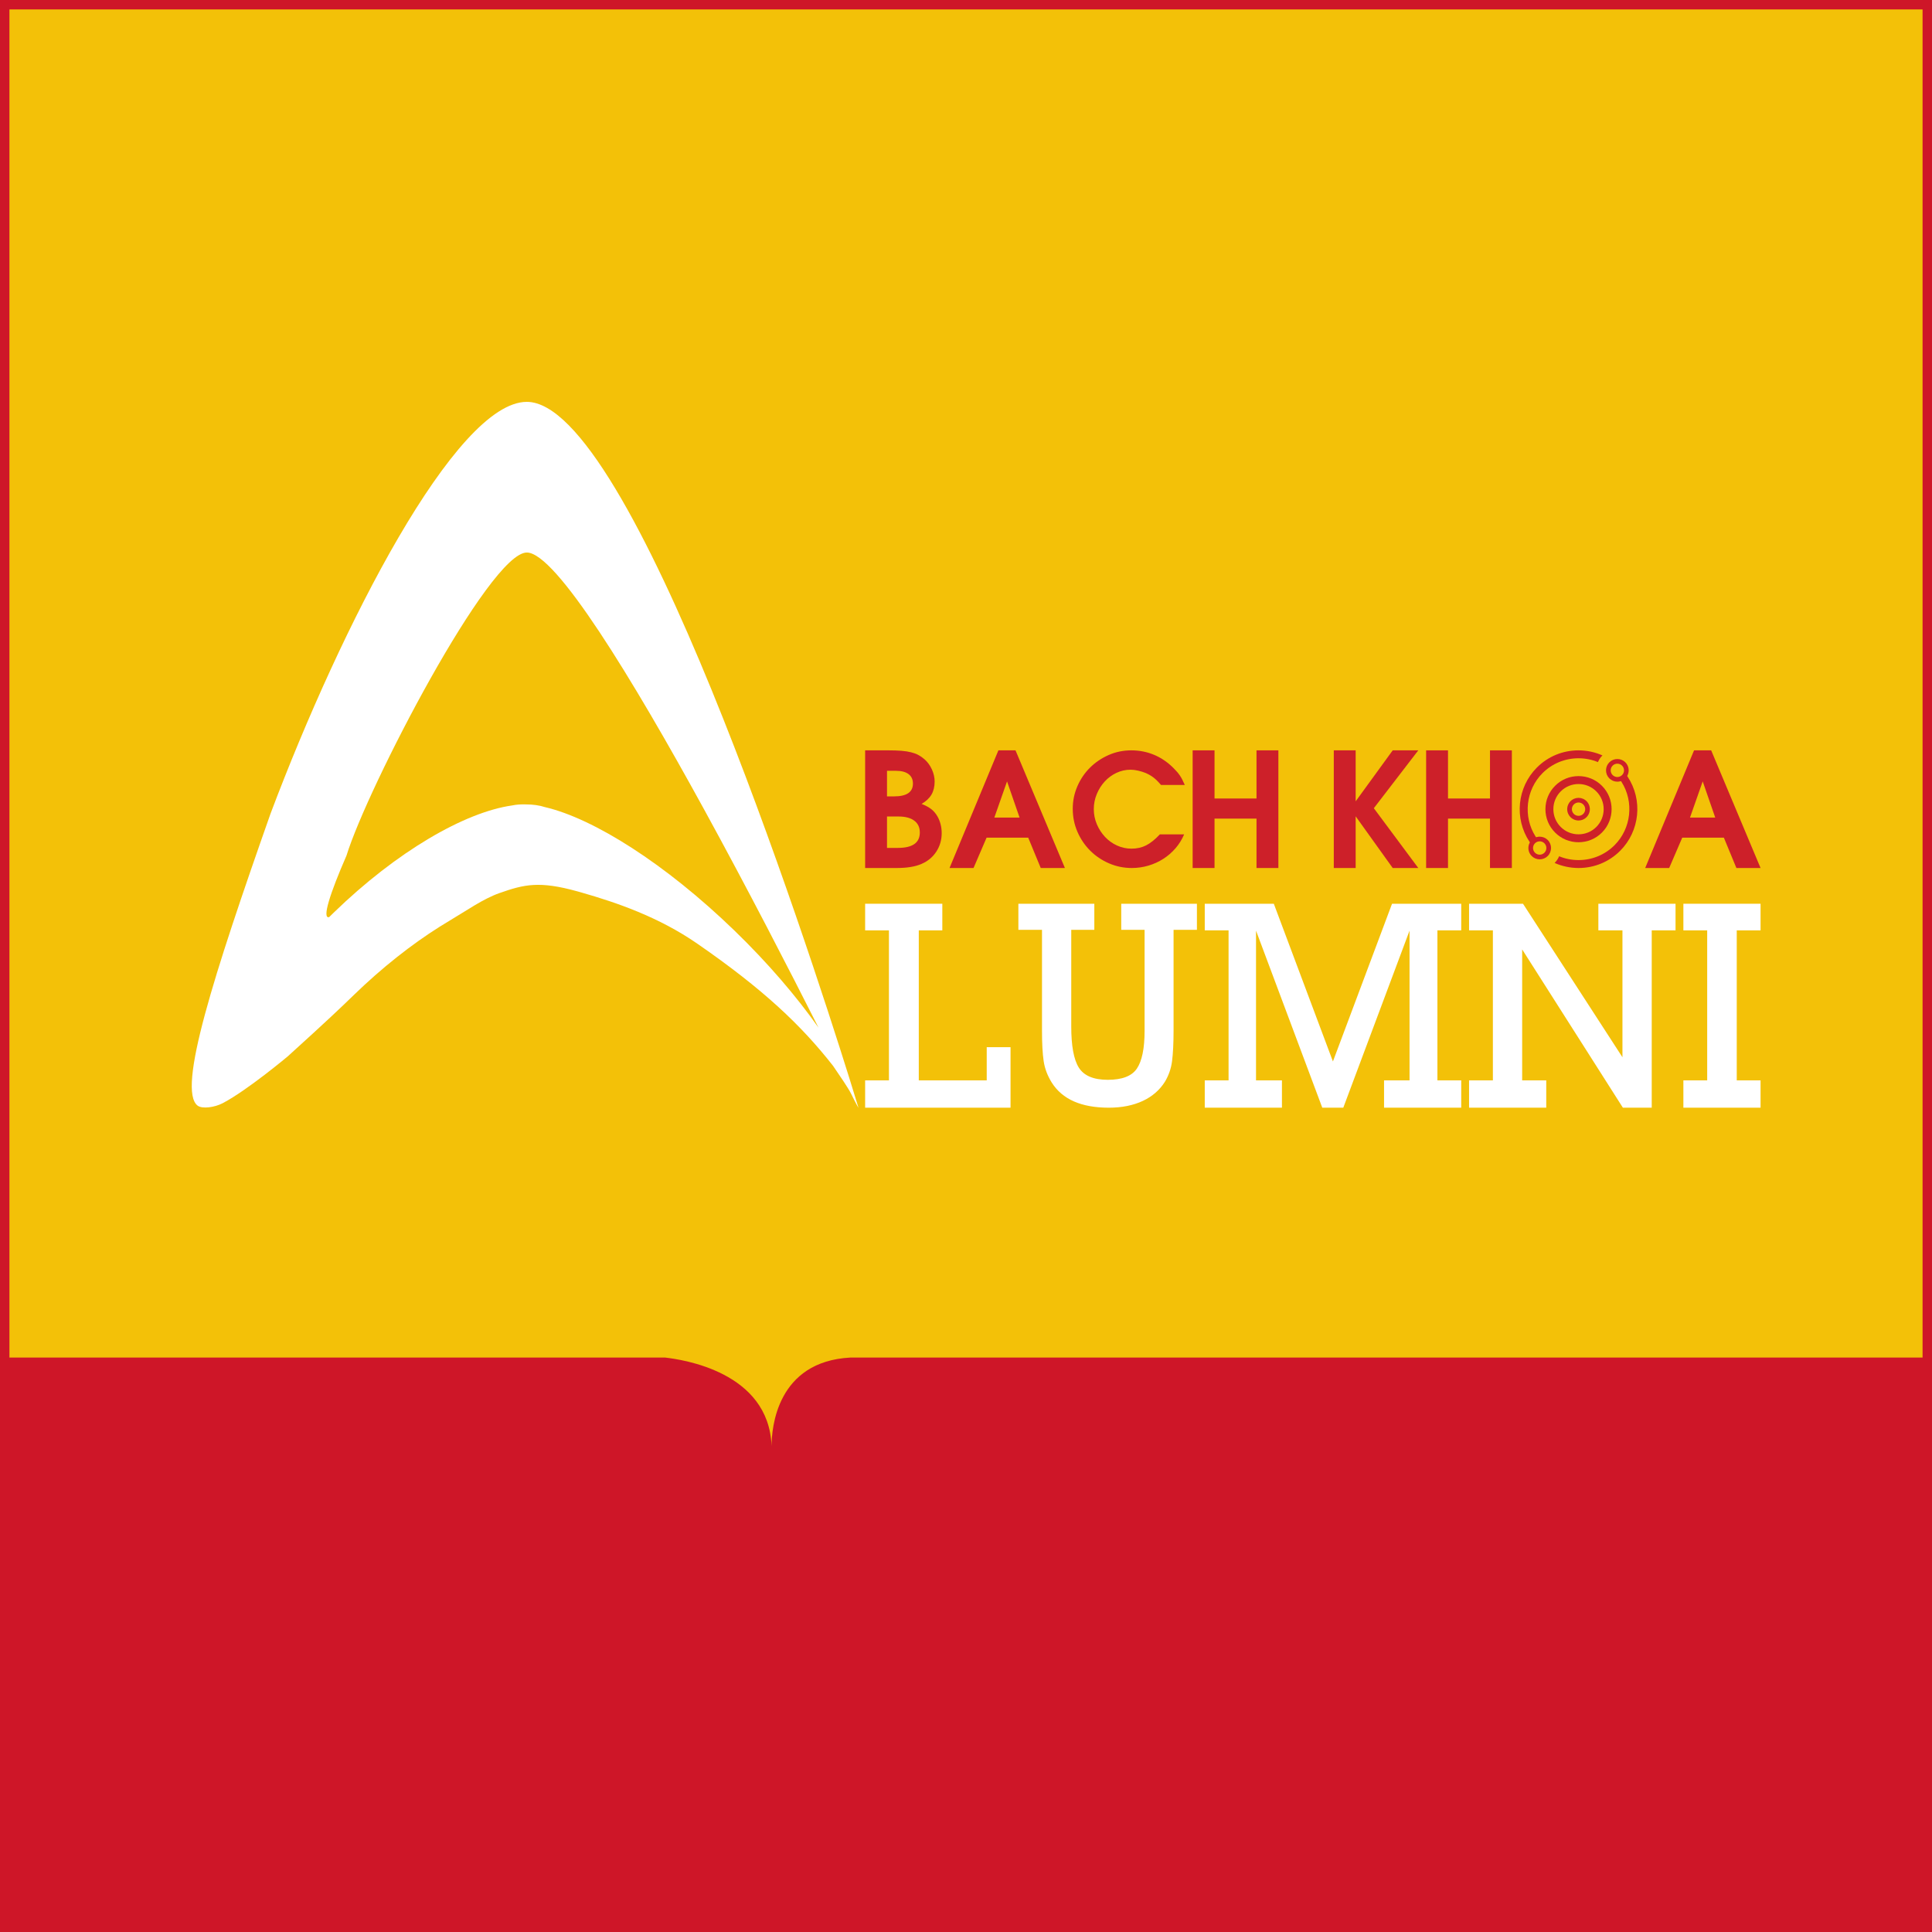
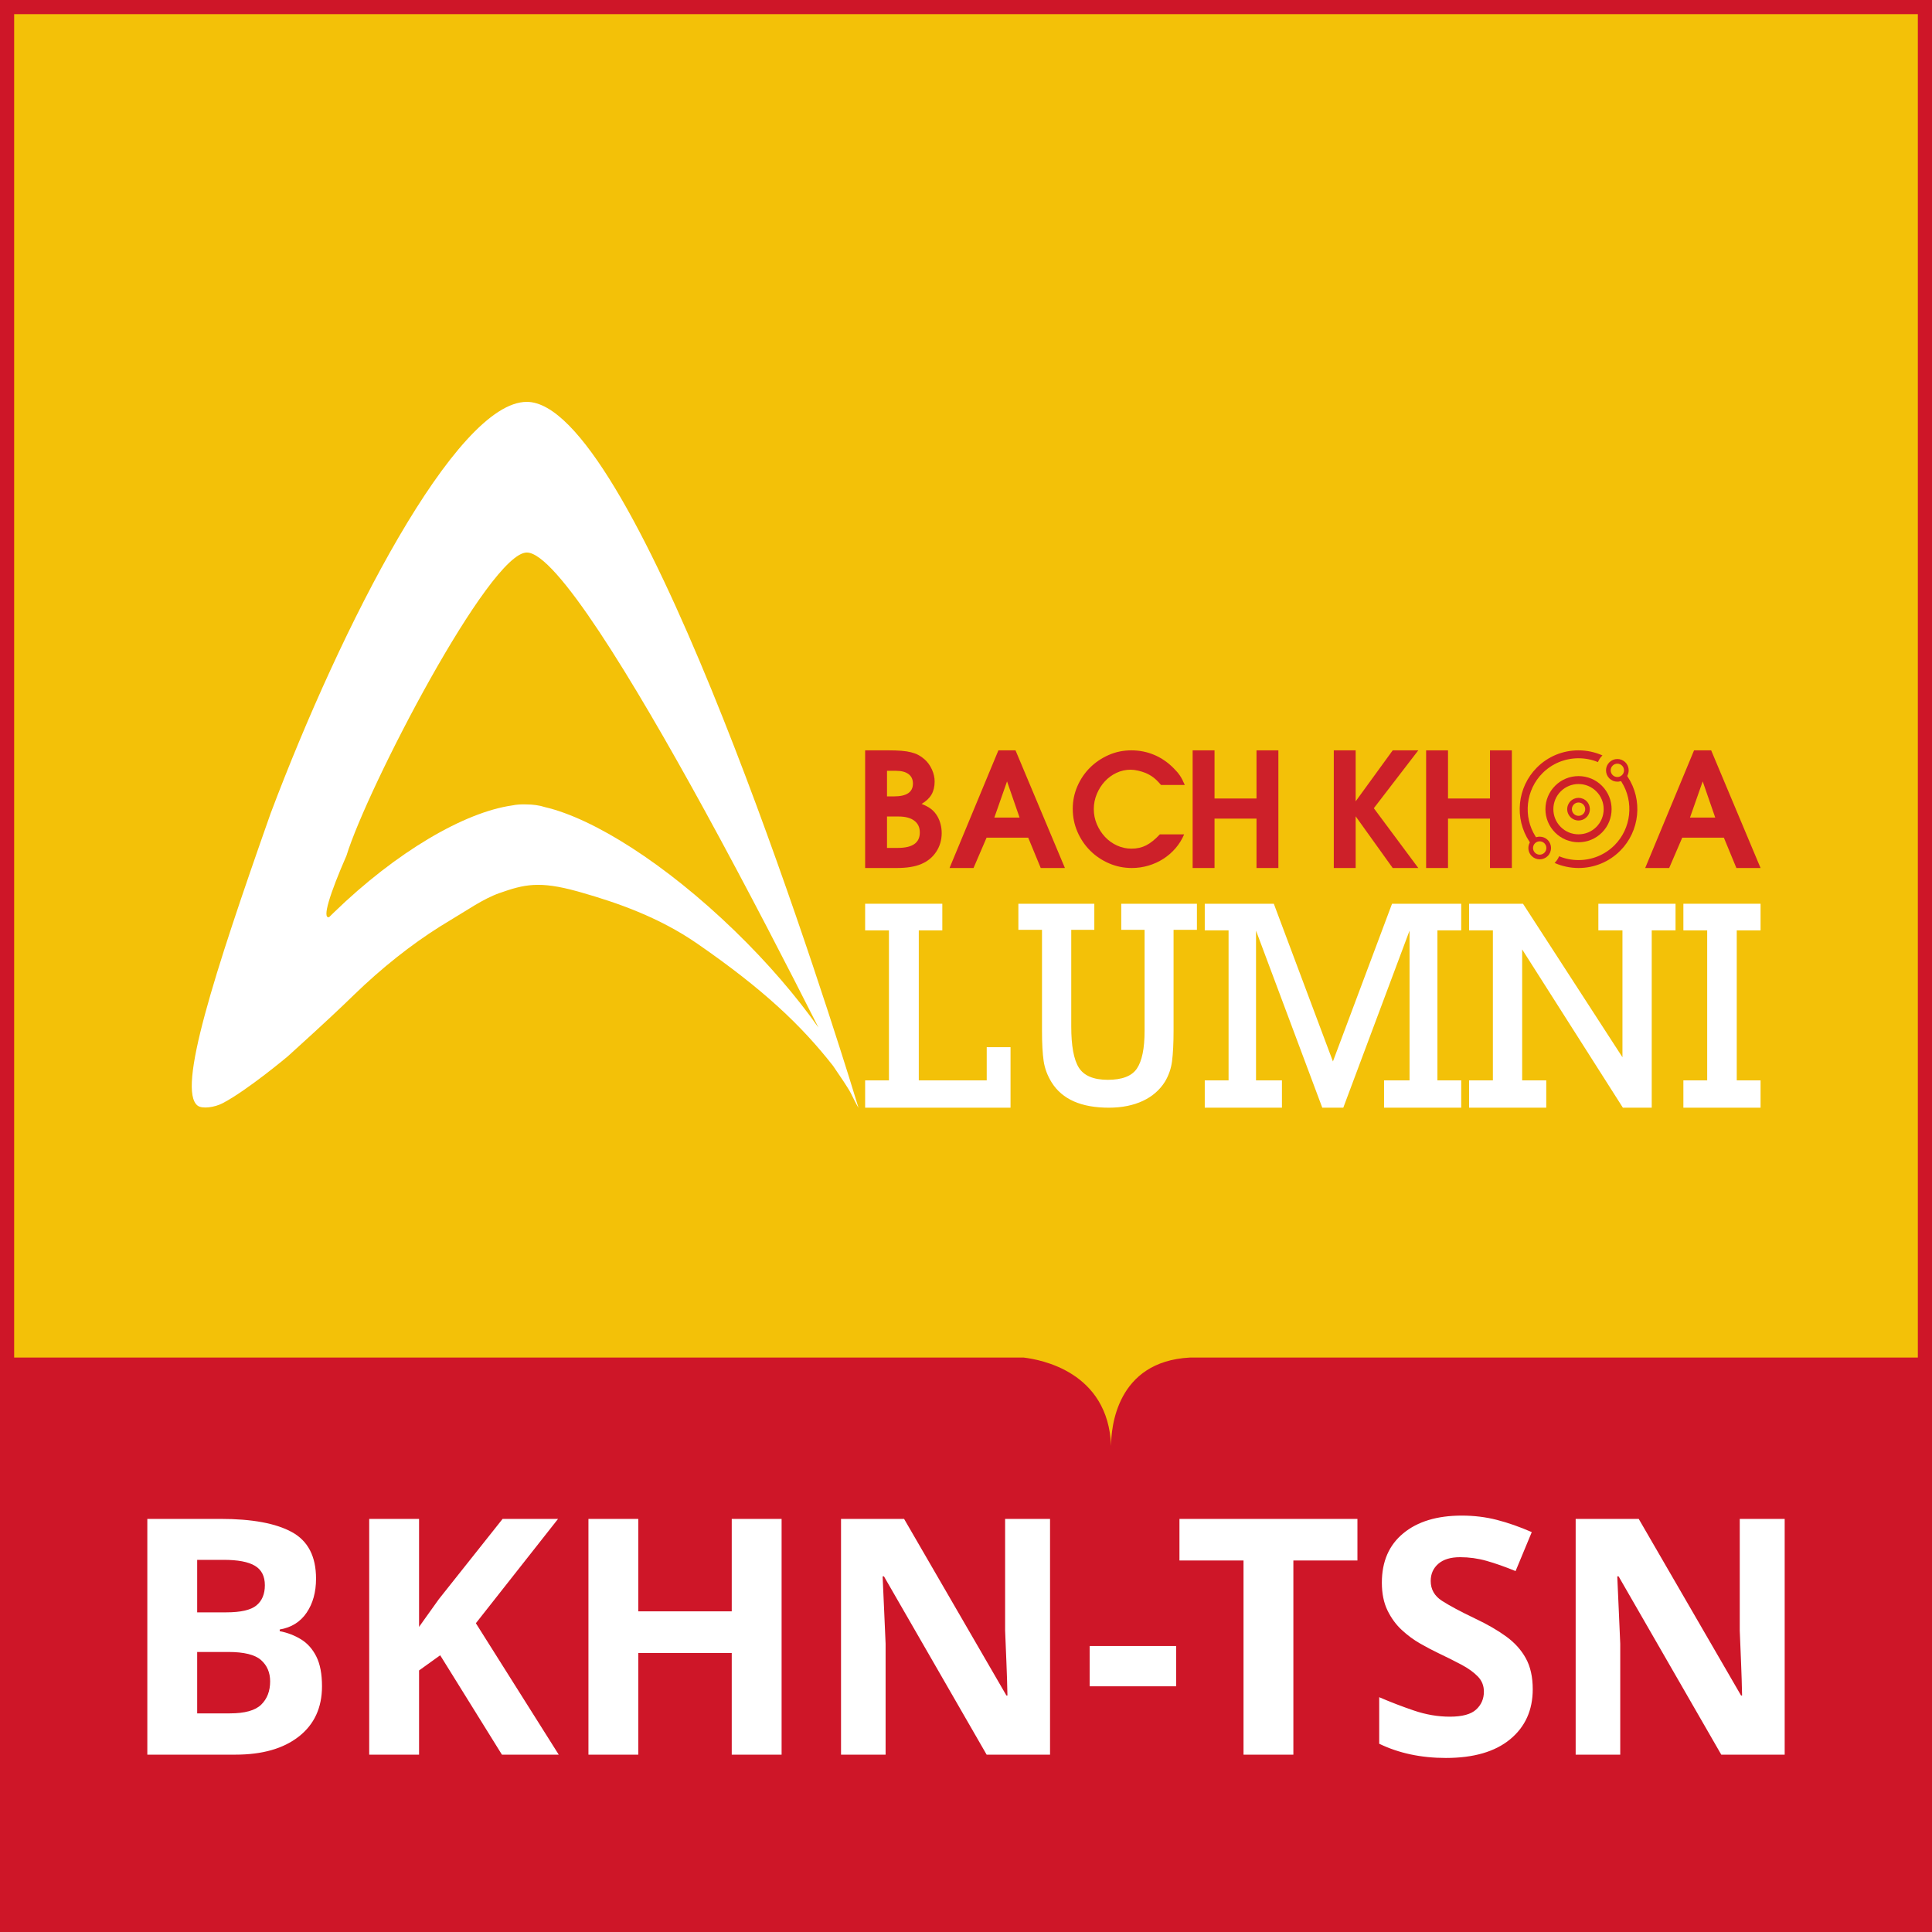
<svg xmlns="http://www.w3.org/2000/svg" width="500" height="500" viewBox="0 0 1024 1024" style="border: 1px solid #ccc">
  <rect x="0" y="0" width="1024" height="1024" fill="#F3C108" />
-   <g transform="translate(0, 1024) scale(5.213268)">
-     <path d="M 198.109 298.484 L 1.688 298.484 L 1.688 240.082 L 69.312 240.082 C 71.027 240.285 79.848 241.504 80.133 249.078 C 80.133 247.277 80.645 240.477 88.152 240.082 L 198.082 240.082 Z" fill="#CE1628" transform="translate(-1.6875, -298.4844)" />
-   </g>
-   <rect x="0" y="0" width="1024" height="1024" fill="none" stroke="#CE1628" stroke-width="10" />
+   <path d="M 1024 1024         L 0 1024         L 0 719.535         L 542.541 719.535         C 551.472 720.594 587.410 726.942 588.895 766.388         C 588.895 757.009 591.560 721.591 630.661 719.535         L 1024 719.535 Z" fill="#CE1628" />
+   <rect x="0" y="0" width="1024" height="1024" fill="none" stroke="#CE1628" stroke-width="15" />
  <g transform="translate(-100, 0) scale(1.1)">
    <path id="path5" d="m 0,0 h 8.605 v -21.867 h -52.543 v 9.871 h 8.606 v 54.213 h -8.606 v 9.617 h 27.892 V 42.217 H -24.55 V -11.996 H 0 Z" style="fill:#ffffff;fill-opacity:1;stroke:none" transform="matrix(1.333333,0,0,-1.333333,566.3471,504.5711)" />
    <path id="path6" d="M 0,0 H 27.446 V -9.429 H 19.108 V -44.32 c 0,-6.997 0.893,-11.961 2.729,-14.889 1.837,-2.929 5.311,-4.417 10.473,-4.417 5.161,0 8.685,1.34 10.521,4.069 1.836,2.73 2.78,7.246 2.78,13.599 V -9.429 H 37.173 V 0 H 64.52 v -9.429 h -8.438 v -36.43 c 0,-4.615 -0.198,-8.288 -0.546,-11.018 -0.347,-2.73 -1.24,-5.21 -2.58,-7.443 -3.722,-5.957 -10.77,-9.381 -20.25,-9.381 -9.975,0 -16.824,3.028 -20.646,9.081 -1.538,2.482 -2.531,5.063 -2.928,7.793 -0.397,2.73 -0.596,6.353 -0.596,10.968 v 36.43 l -8.536,0 z" style="fill:#ffffff;fill-opacity:1;stroke:none" transform="matrix(1.333333,0,0,-1.333333,581.6,435.4593)" />
    <path id="path8" d="m 0,0 h -27.891 v 9.871 h 8.605 v 54.213 h -8.605 v 9.617 H -2.936 L 18.425,16.705 39.786,73.701 H 64.792 V 64.084 H 56.187 V 9.871 h 8.605 V 0 H 36.901 v 9.871 h 9.213 V 63.982 L 22.171,0 H 14.578 L -9.365,63.982 V 9.871 H 0 Z" style="fill:#ffffff;fill-opacity:1;stroke:none" transform="matrix(1.333333,0,0,-1.333333,708.5948,533.7271)" />
    <path id="path10" d="m 0,0 h -27.891 v 9.871 h 8.605 v 54.213 h -8.605 v 9.617 H -8.402 L 27.537,18.223 V 64.084 H 18.83 v 9.617 H 46.721 V 64.084 H 38.116 V 0 H 27.689 L -8.706,57.199 V 9.871 H 0 Z" style="fill:#ffffff;fill-opacity:1;stroke:none" transform="matrix(1.333333,0,0,-1.333333,835.9508,533.7271)" />
    <path id="path12" d="m 0,0 h -27.891 v 9.871 h 8.605 v 54.213 h -8.605 v 9.617 H 0 V 64.084 H -8.605 V 9.871 l 8.605,0 z" style="fill:#ffffff;fill-opacity:1;stroke:none" transform="matrix(1.333333,0,0,-1.333333,939.2127,533.7271)" />
    <path id="path14" d="m 0,0 c -24.883,24.084 -50.822,40.456 -68.387,44.558 -0.002,0 -0.003,0.002 -0.005,0.002 -0.002,0 -0.005,10e-4 -0.006,10e-4 -2.051,0.664 -4.363,0.987 -6.897,0.987 h -0.012 c -1.793,0.065 -3.447,-0.054 -4.946,-0.367 h -0.005 c -0.003,0 -0.006,-0.002 -0.009,-0.002 -0.002,-0.002 -0.005,-0.002 -0.007,-0.002 -0.003,-10e-4 -0.004,-10e-4 -0.008,-10e-4 -0.003,-0.002 -0.004,-0.002 -0.008,-0.002 -17.145,-2.433 -41.701,-16.626 -64.504,-38.764 -0.546,-0.529 -1.087,-1.06 -1.622,-1.59 -2.678,-0.754 0.293,8.571 6.258,22.221 0,0.011 0,0.024 0.013,0.036 7.508,24.419 51.62,109.499 65.159,109.499 10.435,0 38.048,-45.376 64.146,-92.981 C 4.803,15.049 19.903,-14.294 30.432,-35.133 22.441,-23.789 12.106,-11.717 0,0 m -55.37,13.751 c 12.973,-3.705 28.094,-8.916 41.98,-18.515 23.892,-16.515 37.553,-29.466 49.07,-44.162 2.275,-3.3 5.556,-8.126 6.475,-9.984 0.002,-0.003 -10e-4,0.002 0,0 2.497,-5.067 2.575,-4.891 2.723,-5.189 -0.138,0.46 -1.305,4.322 -3.326,10.78 0,0.001 0,0.003 -0.002,0.004 -15.214,48.615 -78.809,244.334 -116.536,244.334 -25.632,0 -67.046,-80.91 -92.535,-148.594 -0.036,-0.085 -0.071,-0.17 -0.095,-0.255 -20.492,-58.16 -33.894,-99.904 -26.301,-105.501 1.648,-1.212 6.068,-0.65 9.083,0.938 8.941,4.709 23.453,16.888 23.454,16.89 14.483,13.114 19.25,17.684 23.747,22.05 10.322,10.02 21.001,18.411 31.19,24.821 1.089,0.686 2.172,1.348 3.249,1.989 6.683,3.968 12.401,8.06 18.322,10.149 9.005,3.175 14.422,4.432 28.183,0.616" style="fill:#ffffff;fill-opacity:1;stroke:none" transform="matrix(1.333333,0,0,-1.333333,444.7303,448.3261)" />
    <path id="path16" d="m 0,0 h 3.953 c 5.269,0 7.904,1.859 7.904,5.577 0,1.838 -0.669,3.259 -2.008,4.263 -1.339,1.004 -3.241,1.507 -5.705,1.507 H 0 Z m 0,18.614 h 2.55 c 4.547,0 6.821,1.541 6.821,4.622 0,1.498 -0.532,2.643 -1.594,3.435 -1.063,0.791 -2.572,1.187 -4.526,1.187 H 0 Z M -7.905,-7.267 v 42.52 H 0.51 c 1.827,0 3.4,-0.054 4.718,-0.161 1.316,-0.106 2.475,-0.288 3.474,-0.542 0.998,-0.256 1.88,-0.586 2.645,-0.991 0.765,-0.404 1.508,-0.926 2.231,-1.565 1.105,-0.98 1.986,-2.193 2.646,-3.641 0.658,-1.448 0.988,-2.896 0.988,-4.343 0,-1.874 -0.382,-3.46 -1.147,-4.759 -0.766,-1.299 -1.956,-2.418 -3.57,-3.354 1.402,-0.552 2.55,-1.167 3.442,-1.845 0.893,-0.68 1.657,-1.57 2.295,-2.673 0.467,-0.806 0.839,-1.729 1.115,-2.769 0.276,-1.04 0.415,-2.131 0.415,-3.277 0,-2.46 -0.649,-4.687 -1.944,-6.681 -1.297,-1.995 -3.092,-3.479 -5.387,-4.456 -2.21,-0.976 -5.206,-1.463 -8.989,-1.463 z" style="fill:#cd2029;fill-opacity:1;stroke:none" transform="matrix(1.333333,0,0,-1.333333,518.3029,408.5483)" />
    <path id="path18" d="M 0,0 H 9.115 L 4.59,13.068 Z M -16.192,-18.232 1.466,24.288 H 7.65 l 17.849,-42.52 H 16.766 L 12.239,-7.268 H -2.805 l -4.717,-10.964 z" style="fill:#cd2029;fill-opacity:1;stroke:none" transform="matrix(1.333333,0,0,-1.333333,570.0213,393.9283)" />
    <path id="path20" d="m 0,0 c 1.963,0 3.721,0.393 5.276,1.18 1.555,0.786 3.211,2.111 4.97,3.974 h 8.774 c -0.777,-1.84 -1.81,-3.508 -3.099,-5 -1.288,-1.494 -2.76,-2.772 -4.417,-3.835 -1.657,-1.064 -3.457,-1.882 -5.4,-2.454 -1.943,-0.573 -3.936,-0.859 -5.982,-0.859 -2.905,0 -5.655,0.562 -8.252,1.687 -2.598,1.125 -4.868,2.658 -6.811,4.602 -1.943,1.942 -3.476,4.212 -4.601,6.81 -1.125,2.597 -1.687,5.369 -1.687,8.314 0,2.862 0.562,5.583 1.687,8.16 1.125,2.577 2.647,4.817 4.571,6.719 1.922,1.901 4.161,3.414 6.718,4.54 2.557,1.125 5.286,1.687 8.191,1.687 2.946,0 5.716,-0.552 8.314,-1.657 2.597,-1.104 4.94,-2.72 7.025,-4.846 0.491,-0.492 0.91,-0.942 1.258,-1.35 0.347,-0.409 0.675,-0.839 0.981,-1.289 0.307,-0.45 0.593,-0.941 0.859,-1.472 0.266,-0.532 0.562,-1.166 0.891,-1.903 h -8.59 c -0.982,1.159 -1.893,2.058 -2.73,2.699 -0.839,0.641 -1.791,1.189 -2.854,1.644 -0.819,0.331 -1.717,0.61 -2.7,0.838 -0.981,0.228 -1.882,0.341 -2.699,0.341 -1.801,0 -3.507,-0.38 -5.123,-1.139 -1.617,-0.76 -3.028,-1.798 -4.234,-3.112 -1.207,-1.316 -2.169,-2.835 -2.883,-4.561 -0.716,-1.725 -1.075,-3.532 -1.075,-5.422 0,-1.93 0.368,-3.759 1.106,-5.484 0.736,-1.726 1.717,-3.246 2.944,-4.56 C -8.345,2.936 -6.903,1.899 -5.246,1.14 -3.59,0.38 -1.841,0 0,0" style="fill:#cd2029;fill-opacity:1;stroke:none" transform="matrix(1.333333,0,0,-1.333333,636.1048,408.9117)" />
    <path id="path22" d="M 0,0 V 42.52 H 7.905 V 25.117 H 23.077 V 42.52 h 7.904 V 0 H 23.077 V 17.85 H 7.905 L 7.905,0 Z" style="fill:#cd2029;fill-opacity:1;stroke:none" transform="matrix(1.333333,0,0,-1.333333,665.572,418.2376)" />
    <path id="path32" d="M 0,0 V 42.52 H 7.905 V 24.097 L 21.292,42.52 h 9.243 L 14.471,21.61 30.535,0 H 21.292 L 7.905,18.678 V 0 Z" style="fill:#cd2029;fill-opacity:1;stroke:none" transform="matrix(1.333333,0,0,-1.333333,733.5783,418.2376)" />
    <path id="path34" d="M 0,0 V 42.52 H 7.905 V 25.117 H 23.077 V 42.52 h 7.904 V 0 H 23.077 V 17.85 H 7.905 L 7.905,0 Z" style="fill:#cd2029;fill-opacity:1;stroke:none" transform="matrix(1.333333,0,0,-1.333333,778.0715,418.2376)" />
    <path id="path24" d="m 0,0 c -0.455,-0.455 -1.052,-0.698 -1.7,-0.698 -0.647,0 -1.244,0.243 -1.7,0.698 -0.941,0.941 -0.941,2.469 0,3.41 0.456,0.455 1.053,0.708 1.7,0.708 0.648,0 1.245,-0.253 1.7,-0.708 C 0.455,2.954 0.708,2.347 0.708,1.71 0.708,1.062 0.455,0.455 0,0 M 2.307,2.499 C 2.287,2.631 2.256,2.762 2.216,2.884 2.024,3.521 1.68,4.118 1.194,4.604 0.911,4.887 0.597,5.12 0.253,5.302 0.132,5.373 0.01,5.423 -0.111,5.474 -0.607,5.686 -1.143,5.798 -1.7,5.798 -2.256,5.798 -2.793,5.686 -3.288,5.474 -3.41,5.423 -3.531,5.373 -3.653,5.302 -3.997,5.12 -4.31,4.887 -4.594,4.604 -4.877,4.32 -5.12,4.007 -5.292,3.663 -5.626,3.066 -5.798,2.398 -5.798,1.71 c 0,-0.688 0.162,-1.346 0.486,-1.922 0.182,-0.355 0.425,-0.678 0.718,-0.972 v -0.01 c 0.355,-0.354 0.769,-0.637 1.215,-0.83 0.091,-0.04 0.182,-0.081 0.273,-0.111 0.091,-0.03 0.192,-0.061 0.283,-0.091 0.101,-0.03 0.192,-0.05 0.294,-0.071 0.263,-0.06 0.536,-0.091 0.819,-0.091 0.142,0 0.283,0.01 0.425,0.031 0.132,0.01 0.263,0.03 0.395,0.06 0.01,-0.01 0.02,-0.01 0.03,0 1.305,0.273 2.388,1.174 2.904,2.378 0.131,0.293 0.222,0.587 0.273,0.89 0.02,0.102 0.04,0.213 0.05,0.324 0.041,0.405 0.021,0.81 -0.06,1.204" style="fill:#cd2029;fill-opacity:1;fill-rule:nonzero;stroke:none" transform="matrix(1.333333,0,0,-1.333333,853.7753,392.1643)" clip-path="url(#clipPath25)" />
    <path id="path26" d="m 0,0 c -2.431,0 -4.714,-0.944 -6.429,-2.659 -1.717,-1.717 -2.663,-4 -2.663,-6.429 0,-2.428 0.946,-4.711 2.663,-6.428 1.715,-1.715 3.998,-2.659 6.429,-2.659 2.431,0 4.714,0.944 6.429,2.659 1.715,1.714 2.659,3.997 2.659,6.429 0,2.431 -0.944,4.714 -2.659,6.428 C 4.714,-0.944 2.431,0 0,0 m 0,-21.04 c -3.198,0 -6.201,1.241 -8.456,3.496 -2.259,2.259 -3.503,5.262 -3.503,8.456 0,3.195 1.244,6.198 3.503,8.457 2.255,2.254 5.258,3.496 8.456,3.496 3.198,0 6.201,-1.242 8.456,-3.496 4.663,-4.663 4.663,-12.25 0,-16.913 C 6.201,-19.799 3.198,-21.04 0,-21.04" style="fill:#cd2029;fill-opacity:1;fill-rule:nonzero;stroke:none" transform="matrix(1.333333,0,0,-1.333333,851.5003,377.7743)" clip-path="url(#clipPath27)" />
    <path id="path28" d="m 0,0 c -0.644,0 -1.249,-0.25 -1.704,-0.705 -0.454,-0.454 -0.704,-1.059 -0.704,-1.704 0,-0.644 0.25,-1.249 0.704,-1.703 0.455,-0.455 1.06,-0.705 1.704,-0.705 0.644,0 1.249,0.25 1.704,0.705 0.939,0.939 0.939,2.468 0,3.407 C 1.249,-0.25 0.644,0 0,0 m 0,-6.504 c -1.096,0 -2.125,0.426 -2.898,1.198 -1.236,1.236 -1.548,3.126 -0.777,4.701 l 0.123,0.251 -0.154,0.232 c -5.564,8.398 -4.432,19.664 2.692,26.788 4.009,4.008 9.347,6.216 15.033,6.216 2.972,0 5.948,-0.631 8.652,-1.827 -0.002,-0.003 -0.004,-0.005 -0.006,-0.007 -0.695,-0.694 -1.238,-1.504 -1.621,-2.413 -2.23,0.918 -4.589,1.383 -7.022,1.383 -4.919,0 -9.539,-1.911 -13.008,-5.38 C -5.023,18.602 -6.087,8.986 -1.517,1.774 l 0.188,-0.296 0.34,0.084 c 0.326,0.08 0.661,0.121 0.996,0.121 1.094,0 2.121,-0.424 2.891,-1.194 1.597,-1.598 1.597,-4.197 0,-5.795 C 2.125,-6.079 1.096,-6.504 0,-6.504" style="fill:#cd2029;fill-opacity:1;fill-rule:nonzero;stroke:none" transform="matrix(1.333333,0,0,-1.333333,832.7933,405.3867)" clip-path="url(#clipPath29)" />
    <path id="path30" d="m 0,0 c -0.644,0 -1.249,-0.25 -1.704,-0.705 -0.939,-0.939 -0.939,-2.468 0,-3.407 0.455,-0.454 1.06,-0.705 1.704,-0.705 0.644,0 1.249,0.251 1.704,0.705 0.454,0.454 0.704,1.059 0.704,1.703 0,0.645 -0.25,1.25 -0.704,1.704 C 1.249,-0.25 0.644,0 0,0 m -14.019,-37.698 c -2.973,0 -5.948,0.63 -8.652,1.827 0.002,0.002 0.004,0.004 0.006,0.006 0.695,0.694 1.238,1.504 1.621,2.413 2.23,-0.917 4.589,-1.382 7.022,-1.382 4.919,0 9.539,1.91 13.008,5.379 6.036,6.036 7.1,15.652 2.53,22.864 L 1.328,-6.295 0.988,-6.379 C 0.663,-6.459 0.329,-6.5 -0.006,-6.5 c -1.095,0 -2.122,0.424 -2.892,1.194 -0.772,0.773 -1.198,1.802 -1.198,2.898 0,1.096 0.426,2.125 1.198,2.898 0.773,0.772 1.802,1.198 2.898,1.198 1.096,0 2.125,-0.426 2.898,-1.198 1.235,-1.235 1.548,-3.123 0.779,-4.698 L 3.555,-4.458 3.709,-4.69 c 5.565,-8.398 4.431,-19.666 -2.695,-26.792 -4.009,-4.009 -9.348,-6.216 -15.033,-6.216 z" style="fill:#cd2029;fill-opacity:1;fill-rule:nonzero;stroke:none" transform="matrix(1.333333,0,0,-1.333333,870.2073,367.9732)" clip-path="url(#clipPath31)" />
    <path id="path36" d="M 0,0 H 9.116 L 4.59,13.068 Z m -16.191,-18.232 17.657,42.52 h 6.183 l 17.85,-42.52 H 16.766 L 12.239,-7.268 H -2.805 l -4.718,-10.964 z" style="fill:#cd2029;fill-opacity:1;stroke:none" transform="matrix(1.333333,0,0,-1.333333,905.2133,393.9283)" />
  </g>
+   <text x="512" y="930" font-family="'Linh Avant Garde', sans-serif" font-size="175" fill="#ffffff" text-anchor="middle" font-weight="bold">
+     BKHN-TSN
+   </text>
</svg>
